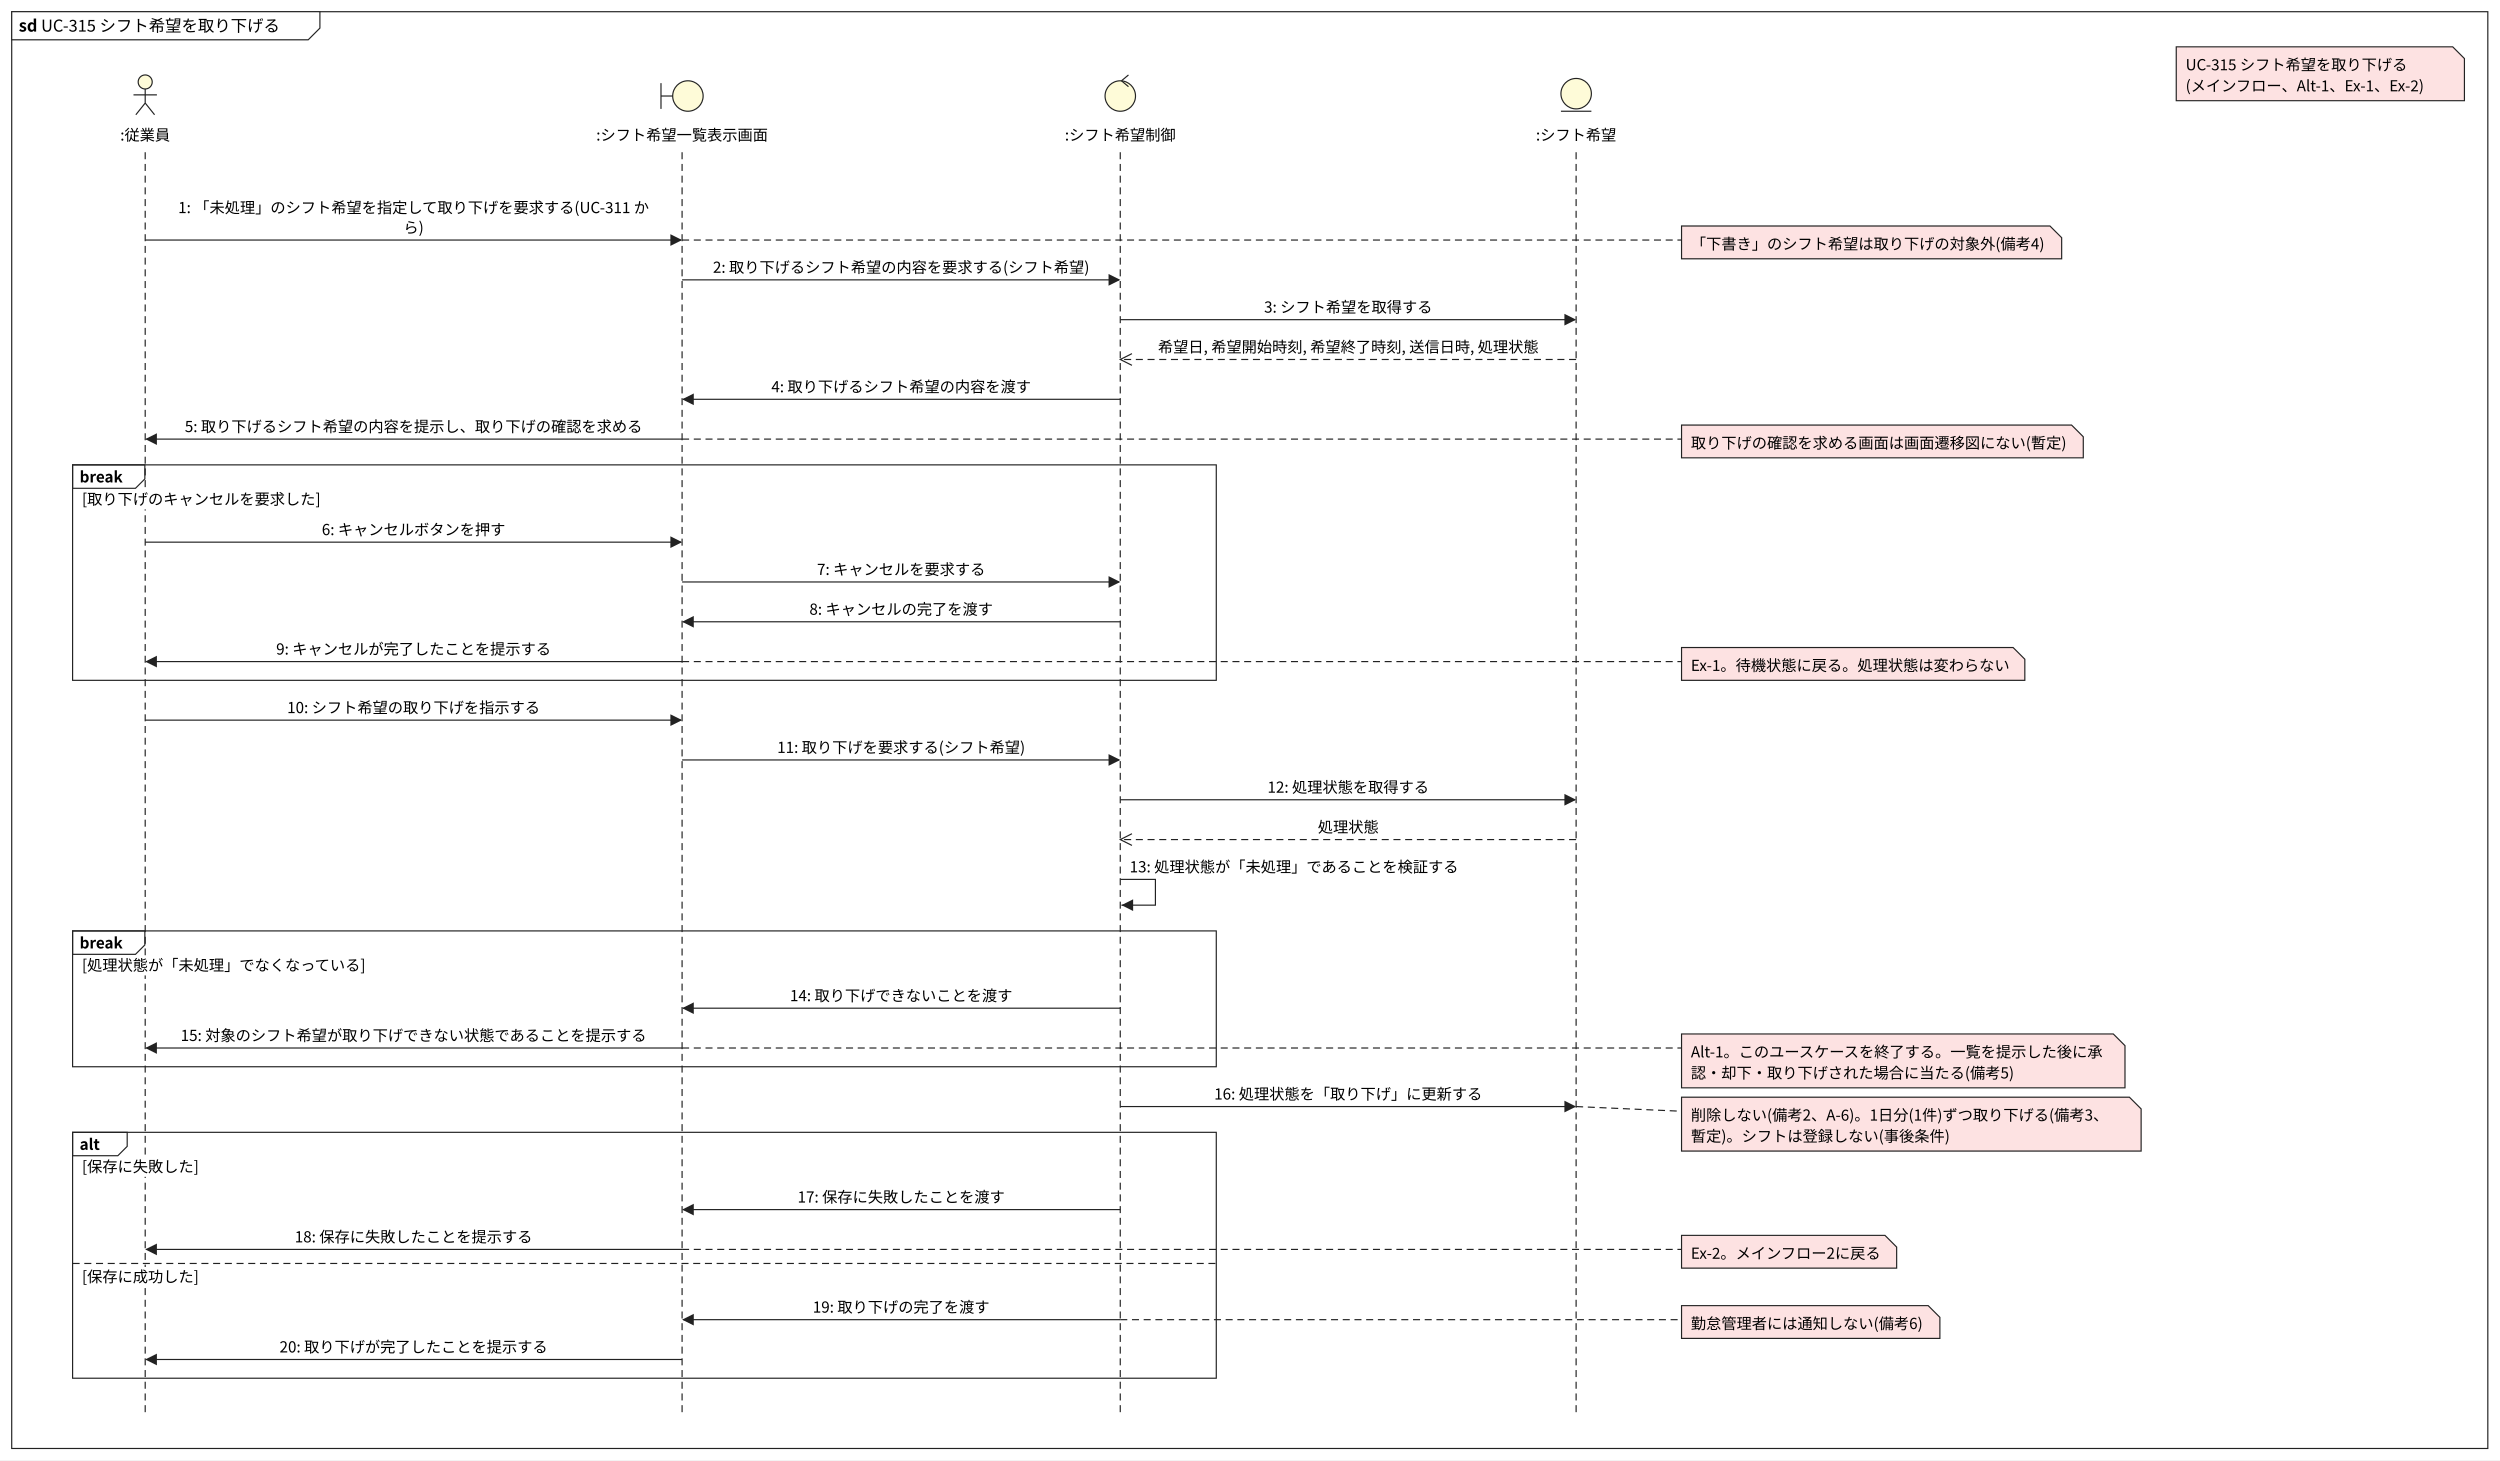
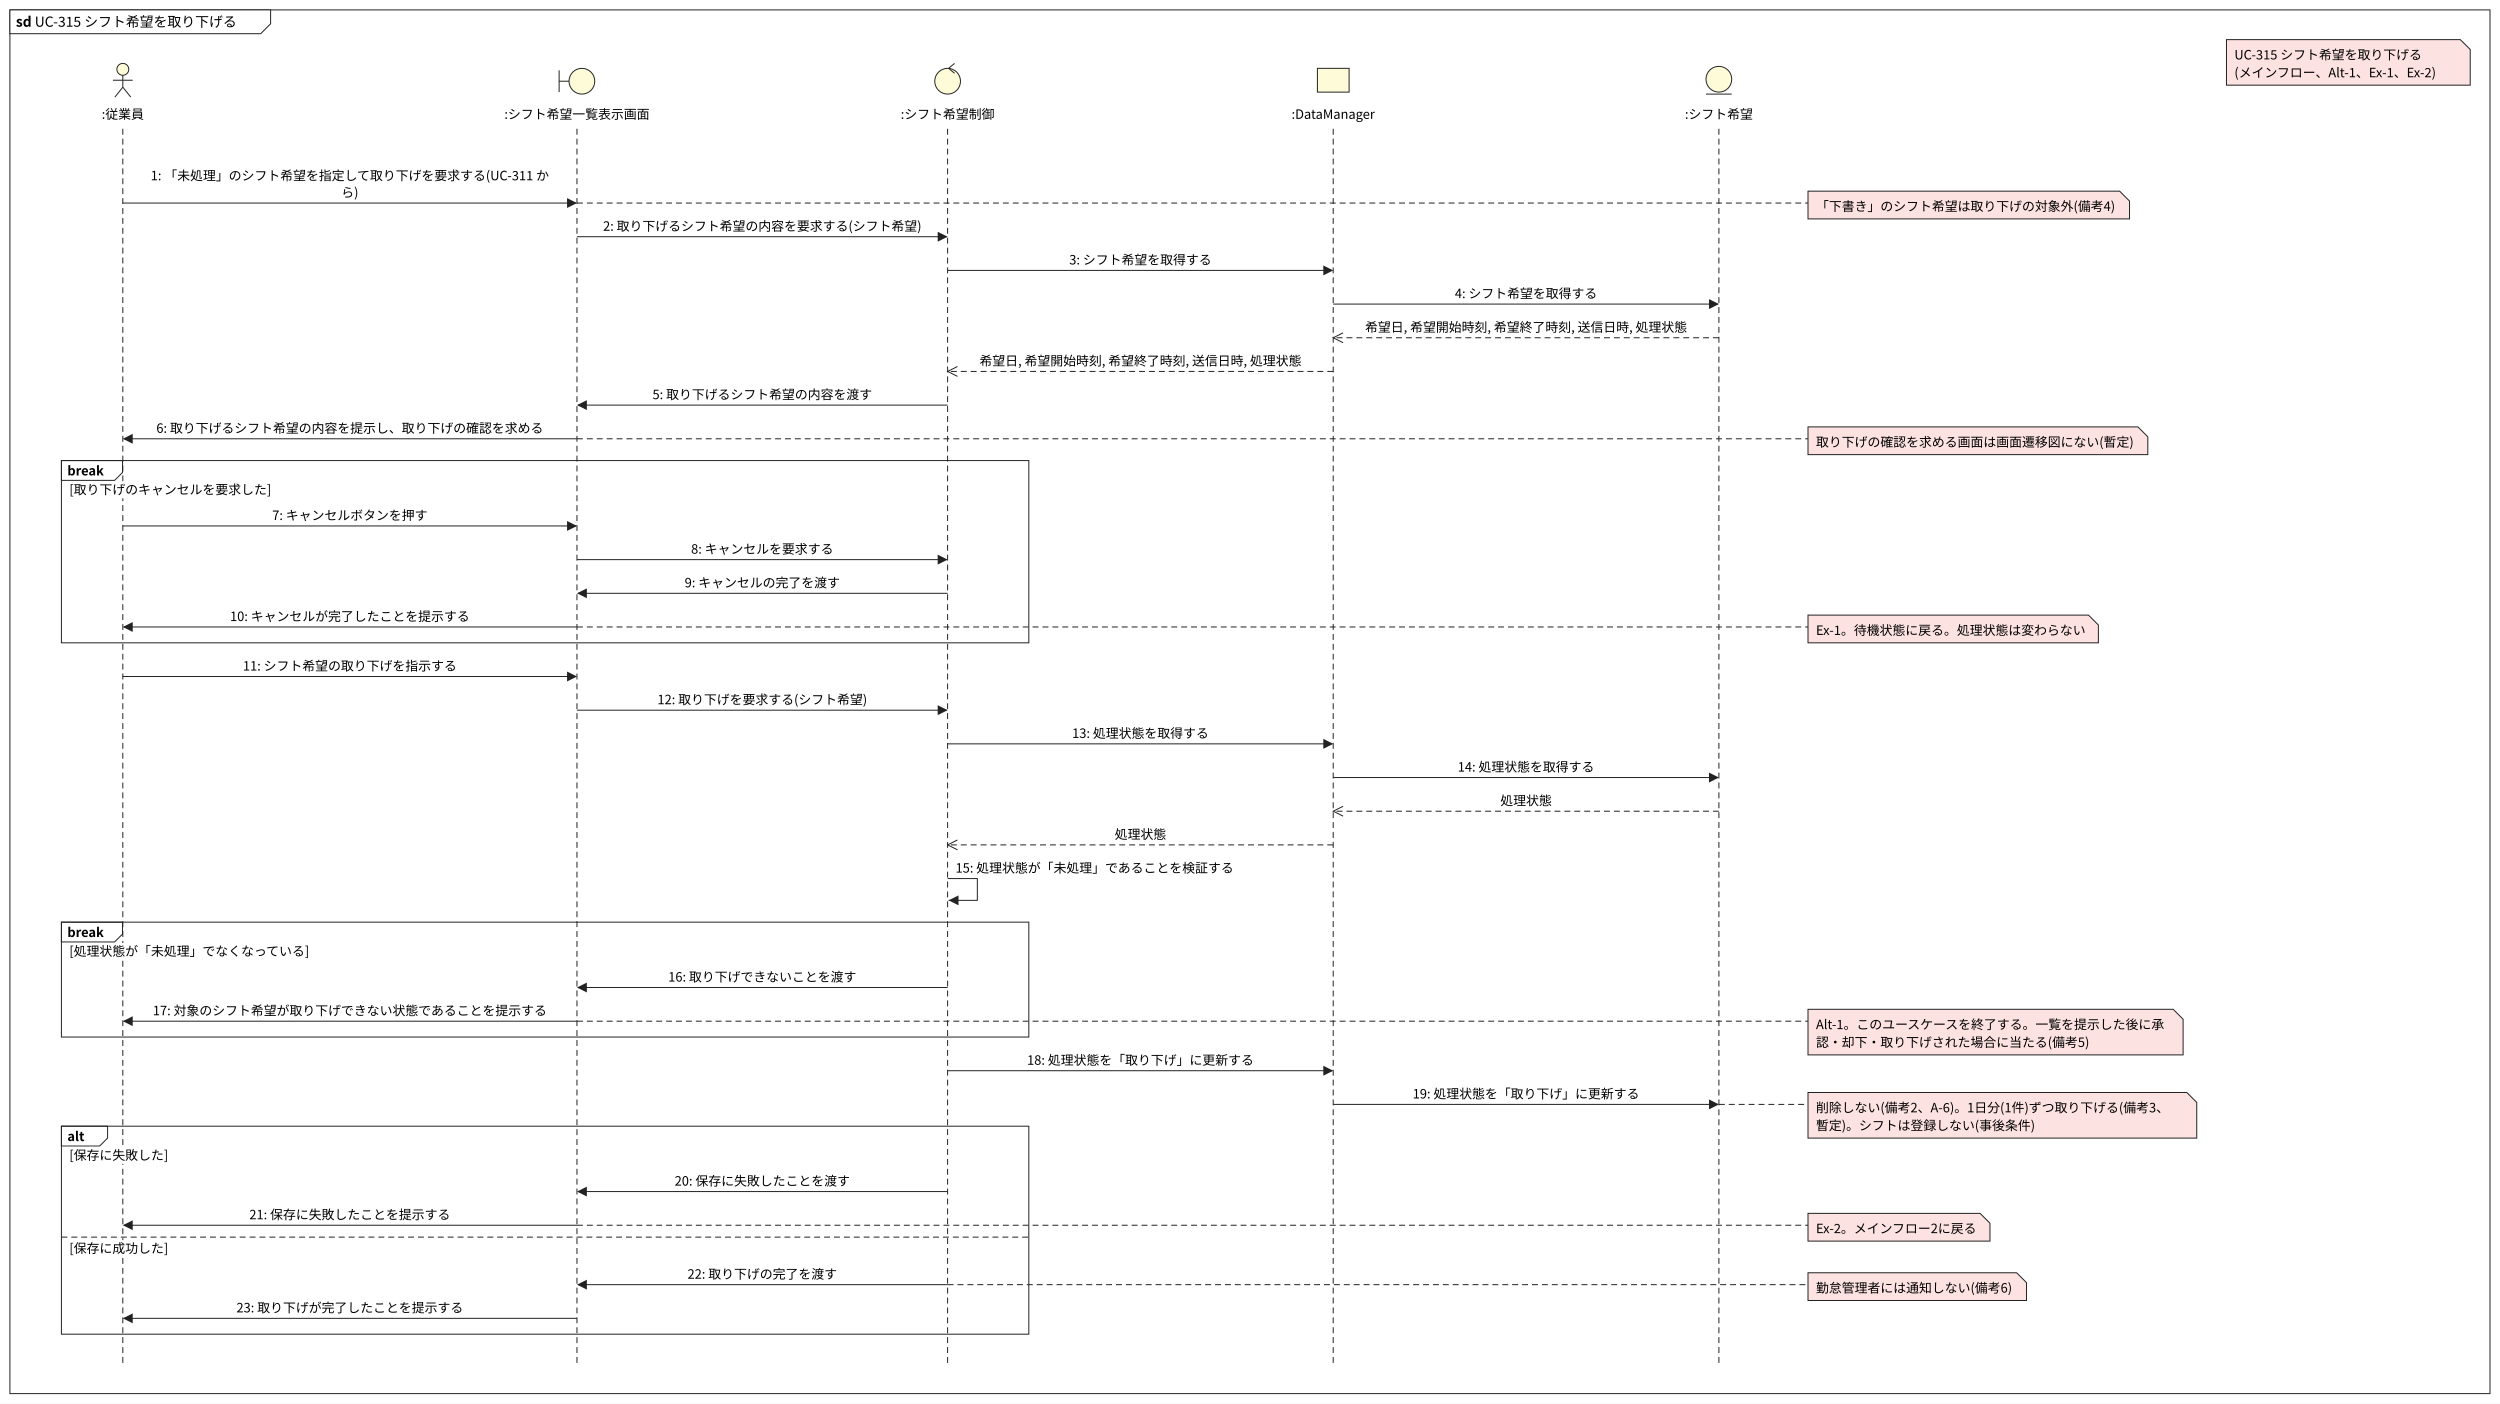
- <svg xmlns="http://www.w3.org/2000/svg" width="2135" height="1247" viewBox="0 0 2135 1247" font-family="'Noto Sans CJK JP','Noto Sans JP','Hiragino Sans','Yu Gothic','Meiryo','IPAGothic',sans-serif">
+ <svg xmlns="http://www.w3.org/2000/svg" width="2524" height="1417" viewBox="0 0 2524 1417" font-family="'Noto Sans CJK JP','Noto Sans JP','Hiragino Sans','Yu Gothic','Meiryo','IPAGothic',sans-serif">
  <rect width="100%" height="100%" fill="#fff" />
-   <rect x="10" y="10" width="2114.6" height="1227.0" fill="none" stroke="#222" />
+   <rect x="10" y="10" width="2503.9" height="1397.0" fill="none" stroke="#222" />
  <path d="M10 10 H273.2 V24 L263.2 34 H10 Z" fill="#fff" stroke="#222" />
  <line x1="124.0" y1="205.0" x2="581.5" y2="205.0" stroke="#222" stroke-width="1" />
  <polygon points="582.5,205.0 572.5,200.0 572.5,210.0" fill="#222" />
-   <line x1="582.5" y1="205.0" x2="1436.0" y2="205.0" stroke="#222" stroke-width="1" stroke-dasharray="6 4" />
+   <line x1="582.5" y1="205.0" x2="1825.4" y2="205.0" stroke="#222" stroke-width="1" stroke-dasharray="6 4" />
  <line x1="582.5" y1="239.0" x2="955.7" y2="239.0" stroke="#222" stroke-width="1" />
  <polygon points="956.7,239.0 946.7,234.0 946.7,244.0" fill="#222" />
  <line x1="956.7" y1="273.0" x2="1345.0" y2="273.0" stroke="#222" stroke-width="1" />
  <polygon points="1346.0,273.0 1336.0,268.0 1336.0,278.0" fill="#222" />
-   <line x1="1346.0" y1="307.0" x2="957.7" y2="307.0" stroke="#222" stroke-width="1" stroke-dasharray="6 4" />
-   <polyline points="966.7,302.0 956.7,307.0 966.7,312.0" fill="none" stroke="#222" />
-   <line x1="956.7" y1="341.0" x2="583.5" y2="341.0" stroke="#222" stroke-width="1" />
-   <polygon points="582.5,341.0 592.5,336.0 592.5,346.0" fill="#222" />
-   <line x1="582.5" y1="375.0" x2="125.0" y2="375.0" stroke="#222" stroke-width="1" />
-   <polygon points="124.0,375.0 134.0,370.0 134.0,380.0" fill="#222" />
-   <line x1="582.5" y1="375.0" x2="1436.0" y2="375.0" stroke="#222" stroke-width="1" stroke-dasharray="6 4" />
-   <path d="M62 397 H123.7 V409 L115.7 417 H62 Z" fill="#fff" stroke="#222" />
-   <line x1="124.0" y1="463.0" x2="581.5" y2="463.0" stroke="#222" stroke-width="1" />
-   <polygon points="582.5,463.0 572.5,458.0 572.5,468.0" fill="#222" />
-   <line x1="582.5" y1="497.0" x2="955.7" y2="497.0" stroke="#222" stroke-width="1" />
-   <polygon points="956.7,497.0 946.7,492.0 946.7,502.0" fill="#222" />
-   <line x1="956.7" y1="531.0" x2="583.5" y2="531.0" stroke="#222" stroke-width="1" />
-   <polygon points="582.5,531.0 592.5,526.0 592.5,536.0" fill="#222" />
-   <line x1="582.5" y1="565.0" x2="125.0" y2="565.0" stroke="#222" stroke-width="1" />
-   <polygon points="124.0,565.0 134.0,560.0 134.0,570.0" fill="#222" />
-   <line x1="582.5" y1="565.0" x2="1436.0" y2="565.0" stroke="#222" stroke-width="1" stroke-dasharray="6 4" />
-   <rect x="62.0" y="397.0" width="976.7" height="184.0" rx="0" fill="none" stroke="#222" />
-   <line x1="124.0" y1="615.0" x2="581.5" y2="615.0" stroke="#222" stroke-width="1" />
-   <polygon points="582.5,615.0 572.5,610.0 572.5,620.0" fill="#222" />
-   <line x1="582.5" y1="649.0" x2="955.7" y2="649.0" stroke="#222" stroke-width="1" />
-   <polygon points="956.7,649.0 946.7,644.0 946.7,654.0" fill="#222" />
-   <line x1="956.7" y1="683.0" x2="1345.0" y2="683.0" stroke="#222" stroke-width="1" />
-   <polygon points="1346.0,683.0 1336.0,678.0 1336.0,688.0" fill="#222" />
-   <line x1="1346.0" y1="717.0" x2="957.7" y2="717.0" stroke="#222" stroke-width="1" stroke-dasharray="6 4" />
-   <polyline points="966.7,712.0 956.7,717.0 966.7,722.0" fill="none" stroke="#222" />
-   <polyline points="956.72,751 986.72,751 986.72,773 957.72,773" fill="none" stroke="#222" />
-   <polygon points="957.7,773.0 967.7,768.0 967.7,778.0" fill="#222" />
-   <path d="M62 795 H123.7 V807 L115.7 815 H62 Z" fill="#fff" stroke="#222" />
-   <line x1="956.7" y1="861.0" x2="583.5" y2="861.0" stroke="#222" stroke-width="1" />
-   <polygon points="582.5,861.0 592.5,856.0 592.5,866.0" fill="#222" />
-   <line x1="582.5" y1="895.0" x2="125.0" y2="895.0" stroke="#222" stroke-width="1" />
-   <polygon points="124.0,895.0 134.0,890.0 134.0,900.0" fill="#222" />
-   <line x1="582.5" y1="895.0" x2="1436.0" y2="895.0" stroke="#222" stroke-width="1" stroke-dasharray="6 4" />
-   <rect x="62.0" y="795.0" width="976.7" height="116.0" rx="0" fill="none" stroke="#222" />
-   <line x1="956.7" y1="945.0" x2="1345.0" y2="945.0" stroke="#222" stroke-width="1" />
-   <polygon points="1346.0,945.0 1336.0,940.0 1336.0,950.0" fill="#222" />
-   <line x1="1346.0" y1="945.0" x2="1436.0" y2="949.0" stroke="#222" stroke-width="1" stroke-dasharray="6 4" />
-   <path d="M62 967 H108.62 V979 L100.62 987 H62 Z" fill="#fff" stroke="#222" />
-   <line x1="956.7" y1="1033.0" x2="583.5" y2="1033.0" stroke="#222" stroke-width="1" />
-   <polygon points="582.5,1033.0 592.5,1028.0 592.5,1038.0" fill="#222" />
-   <line x1="582.5" y1="1067.0" x2="125.0" y2="1067.0" stroke="#222" stroke-width="1" />
-   <polygon points="124.0,1067.0 134.0,1062.0 134.0,1072.0" fill="#222" />
-   <line x1="582.5" y1="1067.0" x2="1436.0" y2="1067.0" stroke="#222" stroke-width="1" stroke-dasharray="6 4" />
-   <line x1="956.7" y1="1127.0" x2="583.5" y2="1127.0" stroke="#222" stroke-width="1" />
-   <polygon points="582.5,1127.0 592.5,1122.0 592.5,1132.0" fill="#222" />
-   <line x1="956.7" y1="1127.0" x2="1436.0" y2="1127.0" stroke="#222" stroke-width="1" stroke-dasharray="6 4" />
-   <line x1="582.5" y1="1161.0" x2="125.0" y2="1161.0" stroke="#222" stroke-width="1" />
-   <polygon points="124.0,1161.0 134.0,1156.0 134.0,1166.0" fill="#222" />
-   <rect x="62.0" y="967.0" width="976.7" height="210.0" rx="0" fill="none" stroke="#222" />
-   <line x1="62.0" y1="1079.0" x2="1038.7" y2="1079.0" stroke="#222" stroke-width="1" stroke-dasharray="6 4" />
+   <line x1="1346.0" y1="307.0" x2="1734.4" y2="307.0" stroke="#222" stroke-width="1" />
+   <polygon points="1735.4,307.0 1725.4,302.0 1725.4,312.0" fill="#222" />
+   <line x1="1735.4" y1="341.0" x2="1347.0" y2="341.0" stroke="#222" stroke-width="1" stroke-dasharray="6 4" />
+   <polyline points="1356.0,336.0 1346.0,341.0 1356.0,346.0" fill="none" stroke="#222" />
+   <line x1="1346.0" y1="375.0" x2="957.7" y2="375.0" stroke="#222" stroke-width="1" stroke-dasharray="6 4" />
+   <polyline points="966.7,370.0 956.7,375.0 966.7,380.0" fill="none" stroke="#222" />
+   <line x1="956.7" y1="409.0" x2="583.5" y2="409.0" stroke="#222" stroke-width="1" />
+   <polygon points="582.5,409.0 592.5,404.0 592.5,414.0" fill="#222" />
+   <line x1="582.5" y1="443.0" x2="125.0" y2="443.0" stroke="#222" stroke-width="1" />
+   <polygon points="124.0,443.0 134.0,438.0 134.0,448.0" fill="#222" />
+   <line x1="582.5" y1="443.0" x2="1825.4" y2="443.0" stroke="#222" stroke-width="1" stroke-dasharray="6 4" />
+   <path d="M62 465 H123.7 V477 L115.7 485 H62 Z" fill="#fff" stroke="#222" />
+   <line x1="124.0" y1="531.0" x2="581.5" y2="531.0" stroke="#222" stroke-width="1" />
+   <polygon points="582.5,531.0 572.5,526.0 572.5,536.0" fill="#222" />
+   <line x1="582.5" y1="565.0" x2="955.7" y2="565.0" stroke="#222" stroke-width="1" />
+   <polygon points="956.7,565.0 946.7,560.0 946.7,570.0" fill="#222" />
+   <line x1="956.7" y1="599.0" x2="583.5" y2="599.0" stroke="#222" stroke-width="1" />
+   <polygon points="582.5,599.0 592.5,594.0 592.5,604.0" fill="#222" />
+   <line x1="582.5" y1="633.0" x2="125.0" y2="633.0" stroke="#222" stroke-width="1" />
+   <polygon points="124.0,633.0 134.0,628.0 134.0,638.0" fill="#222" />
+   <line x1="582.5" y1="633.0" x2="1825.4" y2="633.0" stroke="#222" stroke-width="1" stroke-dasharray="6 4" />
+   <rect x="62.0" y="465.0" width="976.7" height="184.0" rx="0" fill="none" stroke="#222" />
+   <line x1="124.0" y1="683.0" x2="581.5" y2="683.0" stroke="#222" stroke-width="1" />
+   <polygon points="582.5,683.0 572.5,678.0 572.5,688.0" fill="#222" />
+   <line x1="582.5" y1="717.0" x2="955.7" y2="717.0" stroke="#222" stroke-width="1" />
+   <polygon points="956.7,717.0 946.7,712.0 946.7,722.0" fill="#222" />
+   <line x1="956.7" y1="751.0" x2="1345.0" y2="751.0" stroke="#222" stroke-width="1" />
+   <polygon points="1346.0,751.0 1336.0,746.0 1336.0,756.0" fill="#222" />
+   <line x1="1346.0" y1="785.0" x2="1734.4" y2="785.0" stroke="#222" stroke-width="1" />
+   <polygon points="1735.4,785.0 1725.4,780.0 1725.4,790.0" fill="#222" />
+   <line x1="1735.4" y1="819.0" x2="1347.0" y2="819.0" stroke="#222" stroke-width="1" stroke-dasharray="6 4" />
+   <polyline points="1356.0,814.0 1346.0,819.0 1356.0,824.0" fill="none" stroke="#222" />
+   <line x1="1346.0" y1="853.0" x2="957.7" y2="853.0" stroke="#222" stroke-width="1" stroke-dasharray="6 4" />
+   <polyline points="966.7,848.0 956.7,853.0 966.7,858.0" fill="none" stroke="#222" />
+   <polyline points="956.72,887 986.72,887 986.72,909 957.72,909" fill="none" stroke="#222" />
+   <polygon points="957.7,909.0 967.7,904.0 967.7,914.0" fill="#222" />
+   <path d="M62 931 H123.7 V943 L115.7 951 H62 Z" fill="#fff" stroke="#222" />
+   <line x1="956.7" y1="997.0" x2="583.5" y2="997.0" stroke="#222" stroke-width="1" />
+   <polygon points="582.5,997.0 592.5,992.0 592.5,1002.0" fill="#222" />
+   <line x1="582.5" y1="1031.0" x2="125.0" y2="1031.0" stroke="#222" stroke-width="1" />
+   <polygon points="124.0,1031.0 134.0,1026.0 134.0,1036.0" fill="#222" />
+   <line x1="582.5" y1="1031.0" x2="1825.4" y2="1031.0" stroke="#222" stroke-width="1" stroke-dasharray="6 4" />
+   <rect x="62.0" y="931.0" width="976.7" height="116.0" rx="0" fill="none" stroke="#222" />
+   <line x1="956.7" y1="1081.0" x2="1345.0" y2="1081.0" stroke="#222" stroke-width="1" />
+   <polygon points="1346.0,1081.0 1336.0,1076.0 1336.0,1086.0" fill="#222" />
+   <line x1="1346.0" y1="1115.0" x2="1734.4" y2="1115.0" stroke="#222" stroke-width="1" />
+   <polygon points="1735.4,1115.0 1725.4,1110.0 1725.4,1120.0" fill="#222" />
+   <line x1="1735.4" y1="1115.0" x2="1825.4" y2="1115.0" stroke="#222" stroke-width="1" stroke-dasharray="6 4" />
+   <path d="M62 1137 H108.62 V1149 L100.62 1157 H62 Z" fill="#fff" stroke="#222" />
+   <line x1="956.7" y1="1203.0" x2="583.5" y2="1203.0" stroke="#222" stroke-width="1" />
+   <polygon points="582.5,1203.0 592.5,1198.0 592.5,1208.0" fill="#222" />
+   <line x1="582.5" y1="1237.0" x2="125.0" y2="1237.0" stroke="#222" stroke-width="1" />
+   <polygon points="124.0,1237.0 134.0,1232.0 134.0,1242.0" fill="#222" />
+   <line x1="582.5" y1="1237.0" x2="1825.4" y2="1237.0" stroke="#222" stroke-width="1" stroke-dasharray="6 4" />
+   <line x1="956.7" y1="1297.0" x2="583.5" y2="1297.0" stroke="#222" stroke-width="1" />
+   <polygon points="582.5,1297.0 592.5,1292.0 592.5,1302.0" fill="#222" />
+   <line x1="956.7" y1="1297.0" x2="1825.4" y2="1297.0" stroke="#222" stroke-width="1" stroke-dasharray="6 4" />
+   <line x1="582.5" y1="1331.0" x2="125.0" y2="1331.0" stroke="#222" stroke-width="1" />
+   <polygon points="124.0,1331.0 134.0,1326.0 134.0,1336.0" fill="#222" />
+   <rect x="62.0" y="1137.0" width="976.7" height="210.0" rx="0" fill="none" stroke="#222" />
+   <line x1="62.0" y1="1249.0" x2="1038.7" y2="1249.0" stroke="#222" stroke-width="1" stroke-dasharray="6 4" />
  <circle cx="124" cy="70" r="6" fill="#fefbd8" stroke="#222" />
  <path d="M124 76 V88 M114 81 H134 M124 88 L116 98 M124 88 L132 98" fill="none" stroke="#222" />
-   <line x1="124.0" y1="130.0" x2="124.0" y2="1207.0" stroke="#222" stroke-width="1" stroke-dasharray="6 4" />
+   <line x1="124.0" y1="130.0" x2="124.0" y2="1377.0" stroke="#222" stroke-width="1" stroke-dasharray="6 4" />
  <circle cx="587.48" cy="82" r="13" fill="#fefbd8" stroke="#222" />
  <path d="M574.48 82 H564.48 M564.48 71 V93" fill="none" stroke="#222" />
-   <line x1="582.5" y1="130.0" x2="582.5" y2="1207.0" stroke="#222" stroke-width="1" stroke-dasharray="6 4" />
+   <line x1="582.5" y1="130.0" x2="582.5" y2="1377.0" stroke="#222" stroke-width="1" stroke-dasharray="6 4" />
  <circle cx="956.72" cy="82" r="13" fill="#fefbd8" stroke="#222" />
  <path d="M957.72 69 l6 -5 M957.72 69 l6 5" fill="none" stroke="#222" />
-   <line x1="956.7" y1="130.0" x2="956.7" y2="1207.0" stroke="#222" stroke-width="1" stroke-dasharray="6 4" />
-   <circle cx="1346.04" cy="80" r="13" fill="#fefbd8" stroke="#222" />
-   <path d="M1333.04 95 H1359.04" fill="none" stroke="#222" />
-   <line x1="1346.0" y1="130.0" x2="1346.0" y2="1207.0" stroke="#222" stroke-width="1" stroke-dasharray="6 4" />
+   <line x1="956.7" y1="130.0" x2="956.7" y2="1377.0" stroke="#222" stroke-width="1" stroke-dasharray="6 4" />
+   <rect x="1330.04" y="69" width="32" height="24" fill="#fefbd8" stroke="#222" />
+   <line x1="1346.0" y1="130.0" x2="1346.0" y2="1377.0" stroke="#222" stroke-width="1" stroke-dasharray="6 4" />
+   <circle cx="1735.36" cy="80" r="13" fill="#fefbd8" stroke="#222" />
+   <path d="M1722.36 95 H1748.36" fill="none" stroke="#222" />
+   <line x1="1735.4" y1="130.0" x2="1735.4" y2="1377.0" stroke="#222" stroke-width="1" stroke-dasharray="6 4" />
  <rect x="140.8" y="169.0" width="424.9" height="17.0" fill="#fff" />
  <text x="353.2" y="182.0" font-size="13" text-anchor="middle">1: 「未処理」のシフト希望を指定して取り下げを要求する(UC-311 か</text>
  <rect x="341.0" y="186.0" width="24.5" height="17.0" fill="#fff" />
  <text x="353.2" y="199.0" font-size="13" text-anchor="middle">ら)</text>
  <rect x="599.3" y="220.0" width="340.7" height="17.0" fill="#fff" />
  <text x="769.6" y="233.0" font-size="13" text-anchor="middle">2: 取り下げるシフト希望の内容を要求する(シフト希望)</text>
  <rect x="1073.1" y="254.0" width="156.6" height="17.0" fill="#fff" />
  <text x="1151.4" y="267.0" font-size="13" text-anchor="middle">3: シフト希望を取得する</text>
-   <rect x="969.7" y="288.0" width="363.3" height="17.0" fill="#fff" />
-   <text x="1151.4" y="301.0" font-size="13" text-anchor="middle">希望日, 希望開始時刻, 希望終了時刻, 送信日時, 処理状態</text>
-   <rect x="652.3" y="322.0" width="234.6" height="17.0" fill="#fff" />
-   <text x="769.6" y="335.0" font-size="13" text-anchor="middle">4: 取り下げるシフト希望の内容を渡す</text>
-   <rect x="151.4" y="356.0" width="403.6" height="17.0" fill="#fff" />
-   <text x="353.2" y="369.0" font-size="13" text-anchor="middle">5: 取り下げるシフト希望の内容を提示し、取り下げの確認を求める</text>
-   <text x="68.0" y="412.0" font-size="13" text-anchor="start" font-weight="bold">break</text>
-   <rect x="68.0" y="418.0" width="214.1" height="17.0" fill="#fff" />
-   <text x="70.0" y="431.0" font-size="13" text-anchor="start">[取り下げのキャンセルを要求した]</text>
-   <rect x="268.4" y="444.0" width="169.6" height="17.0" fill="#fff" />
-   <text x="353.2" y="457.0" font-size="13" text-anchor="middle">6: キャンセルボタンを押す</text>
-   <rect x="691.3" y="478.0" width="156.6" height="17.0" fill="#fff" />
-   <text x="769.6" y="491.0" font-size="13" text-anchor="middle">7: キャンセルを要求する</text>
-   <rect x="684.8" y="512.0" width="169.6" height="17.0" fill="#fff" />
-   <text x="769.6" y="525.0" font-size="13" text-anchor="middle">8: キャンセルの完了を渡す</text>
-   <rect x="229.4" y="546.0" width="247.6" height="17.0" fill="#fff" />
-   <text x="353.2" y="559.0" font-size="13" text-anchor="middle">9: キャンセルが完了したことを提示する</text>
-   <rect x="238.7" y="596.0" width="229.2" height="17.0" fill="#fff" />
-   <text x="353.2" y="609.0" font-size="13" text-anchor="middle">10: シフト希望の取り下げを指示する</text>
-   <rect x="654.0" y="630.0" width="231.2" height="17.0" fill="#fff" />
-   <text x="769.6" y="643.0" font-size="13" text-anchor="middle">11: 取り下げを要求する(シフト希望)</text>
-   <rect x="1075.8" y="664.0" width="151.2" height="17.0" fill="#fff" />
-   <text x="1151.4" y="677.0" font-size="13" text-anchor="middle">12: 処理状態を取得する</text>
-   <rect x="1123.4" y="698.0" width="56.0" height="17.0" fill="#fff" />
-   <text x="1151.4" y="711.0" font-size="13" text-anchor="middle">処理状態</text>
-   <rect x="962.7" y="732.0" width="294.2" height="17.0" fill="#fff" />
-   <text x="964.7" y="745.0" font-size="13" text-anchor="start">13: 処理状態が「未処理」であることを検証する</text>
-   <text x="68.0" y="810.0" font-size="13" text-anchor="start" font-weight="bold">break</text>
-   <rect x="68.0" y="816.0" width="253.1" height="17.0" fill="#fff" />
-   <text x="70.0" y="829.0" font-size="13" text-anchor="start">[処理状態が「未処理」でなくなっている]</text>
-   <rect x="668.0" y="842.0" width="203.2" height="17.0" fill="#fff" />
-   <text x="769.6" y="855.0" font-size="13" text-anchor="middle">14: 取り下げできないことを渡す</text>
-   <rect x="147.7" y="876.0" width="411.2" height="17.0" fill="#fff" />
-   <text x="353.2" y="889.0" font-size="13" text-anchor="middle">15: 対象のシフト希望が取り下げできない状態であることを提示する</text>
-   <rect x="1030.3" y="926.0" width="242.2" height="17.0" fill="#fff" />
-   <text x="1151.4" y="939.0" font-size="13" text-anchor="middle">16: 処理状態を「取り下げ」に更新する</text>
-   <text x="68.0" y="982.0" font-size="13" text-anchor="start" font-weight="bold">alt</text>
-   <rect x="68.0" y="988.0" width="110.1" height="17.0" fill="#fff" />
-   <text x="70.0" y="1001.0" font-size="13" text-anchor="start">[保存に失敗した]</text>
-   <rect x="674.5" y="1014.0" width="190.2" height="17.0" fill="#fff" />
-   <text x="769.6" y="1027.0" font-size="13" text-anchor="middle">17: 保存に失敗したことを渡す</text>
-   <rect x="245.2" y="1048.0" width="216.2" height="17.0" fill="#fff" />
-   <text x="353.2" y="1061.0" font-size="13" text-anchor="middle">18: 保存に失敗したことを提示する</text>
-   <rect x="68.0" y="1082.0" width="110.1" height="17.0" fill="#fff" />
-   <text x="70.0" y="1095.0" font-size="13" text-anchor="start">[保存に成功した]</text>
-   <rect x="687.5" y="1108.0" width="164.2" height="17.0" fill="#fff" />
-   <text x="769.6" y="1121.0" font-size="13" text-anchor="middle">19: 取り下げの完了を渡す</text>
-   <rect x="232.2" y="1142.0" width="242.2" height="17.0" fill="#fff" />
-   <text x="353.2" y="1155.0" font-size="13" text-anchor="middle">20: 取り下げが完了したことを提示する</text>
+   <rect x="1462.4" y="288.0" width="156.6" height="17.0" fill="#fff" />
+   <text x="1540.7" y="301.0" font-size="13" text-anchor="middle">4: シフト希望を取得する</text>
+   <rect x="1359.0" y="322.0" width="363.3" height="17.0" fill="#fff" />
+   <text x="1540.7" y="335.0" font-size="13" text-anchor="middle">希望日, 希望開始時刻, 希望終了時刻, 送信日時, 処理状態</text>
+   <rect x="969.7" y="356.0" width="363.3" height="17.0" fill="#fff" />
+   <text x="1151.4" y="369.0" font-size="13" text-anchor="middle">希望日, 希望開始時刻, 希望終了時刻, 送信日時, 処理状態</text>
+   <rect x="652.3" y="390.0" width="234.6" height="17.0" fill="#fff" />
+   <text x="769.6" y="403.0" font-size="13" text-anchor="middle">5: 取り下げるシフト希望の内容を渡す</text>
+   <rect x="151.4" y="424.0" width="403.6" height="17.0" fill="#fff" />
+   <text x="353.2" y="437.0" font-size="13" text-anchor="middle">6: 取り下げるシフト希望の内容を提示し、取り下げの確認を求める</text>
+   <text x="68.0" y="480.0" font-size="13" text-anchor="start" font-weight="bold">break</text>
+   <rect x="68.0" y="486.0" width="214.1" height="17.0" fill="#fff" />
+   <text x="70.0" y="499.0" font-size="13" text-anchor="start">[取り下げのキャンセルを要求した]</text>
+   <rect x="268.4" y="512.0" width="169.6" height="17.0" fill="#fff" />
+   <text x="353.2" y="525.0" font-size="13" text-anchor="middle">7: キャンセルボタンを押す</text>
+   <rect x="691.3" y="546.0" width="156.6" height="17.0" fill="#fff" />
+   <text x="769.6" y="559.0" font-size="13" text-anchor="middle">8: キャンセルを要求する</text>
+   <rect x="684.8" y="580.0" width="169.6" height="17.0" fill="#fff" />
+   <text x="769.6" y="593.0" font-size="13" text-anchor="middle">9: キャンセルの完了を渡す</text>
+   <rect x="225.7" y="614.0" width="255.2" height="17.0" fill="#fff" />
+   <text x="353.2" y="627.0" font-size="13" text-anchor="middle">10: キャンセルが完了したことを提示する</text>
+   <rect x="238.7" y="664.0" width="229.2" height="17.0" fill="#fff" />
+   <text x="353.2" y="677.0" font-size="13" text-anchor="middle">11: シフト希望の取り下げを指示する</text>
+   <rect x="654.0" y="698.0" width="231.2" height="17.0" fill="#fff" />
+   <text x="769.6" y="711.0" font-size="13" text-anchor="middle">12: 取り下げを要求する(シフト希望)</text>
+   <rect x="1075.8" y="732.0" width="151.2" height="17.0" fill="#fff" />
+   <text x="1151.4" y="745.0" font-size="13" text-anchor="middle">13: 処理状態を取得する</text>
+   <rect x="1465.1" y="766.0" width="151.2" height="17.0" fill="#fff" />
+   <text x="1540.7" y="779.0" font-size="13" text-anchor="middle">14: 処理状態を取得する</text>
+   <rect x="1512.7" y="800.0" width="56.0" height="17.0" fill="#fff" />
+   <text x="1540.7" y="813.0" font-size="13" text-anchor="middle">処理状態</text>
+   <rect x="1123.4" y="834.0" width="56.0" height="17.0" fill="#fff" />
+   <text x="1151.4" y="847.0" font-size="13" text-anchor="middle">処理状態</text>
+   <rect x="962.7" y="868.0" width="294.2" height="17.0" fill="#fff" />
+   <text x="964.7" y="881.0" font-size="13" text-anchor="start">15: 処理状態が「未処理」であることを検証する</text>
+   <text x="68.0" y="946.0" font-size="13" text-anchor="start" font-weight="bold">break</text>
+   <rect x="68.0" y="952.0" width="253.1" height="17.0" fill="#fff" />
+   <text x="70.0" y="965.0" font-size="13" text-anchor="start">[処理状態が「未処理」でなくなっている]</text>
+   <rect x="668.0" y="978.0" width="203.2" height="17.0" fill="#fff" />
+   <text x="769.6" y="991.0" font-size="13" text-anchor="middle">16: 取り下げできないことを渡す</text>
+   <rect x="147.7" y="1012.0" width="411.2" height="17.0" fill="#fff" />
+   <text x="353.2" y="1025.0" font-size="13" text-anchor="middle">17: 対象のシフト希望が取り下げできない状態であることを提示する</text>
+   <rect x="1030.3" y="1062.0" width="242.2" height="17.0" fill="#fff" />
+   <text x="1151.4" y="1075.0" font-size="13" text-anchor="middle">18: 処理状態を「取り下げ」に更新する</text>
+   <rect x="1419.6" y="1096.0" width="242.2" height="17.0" fill="#fff" />
+   <text x="1540.7" y="1109.0" font-size="13" text-anchor="middle">19: 処理状態を「取り下げ」に更新する</text>
+   <text x="68.0" y="1152.0" font-size="13" text-anchor="start" font-weight="bold">alt</text>
+   <rect x="68.0" y="1158.0" width="110.1" height="17.0" fill="#fff" />
+   <text x="70.0" y="1171.0" font-size="13" text-anchor="start">[保存に失敗した]</text>
+   <rect x="674.5" y="1184.0" width="190.2" height="17.0" fill="#fff" />
+   <text x="769.6" y="1197.0" font-size="13" text-anchor="middle">20: 保存に失敗したことを渡す</text>
+   <rect x="245.2" y="1218.0" width="216.2" height="17.0" fill="#fff" />
+   <text x="353.2" y="1231.0" font-size="13" text-anchor="middle">21: 保存に失敗したことを提示する</text>
+   <rect x="68.0" y="1252.0" width="110.1" height="17.0" fill="#fff" />
+   <text x="70.0" y="1265.0" font-size="13" text-anchor="start">[保存に成功した]</text>
+   <rect x="687.5" y="1278.0" width="164.2" height="17.0" fill="#fff" />
+   <text x="769.6" y="1291.0" font-size="13" text-anchor="middle">22: 取り下げの完了を渡す</text>
+   <rect x="232.2" y="1312.0" width="242.2" height="17.0" fill="#fff" />
+   <text x="353.2" y="1325.0" font-size="13" text-anchor="middle">23: 取り下げが完了したことを提示する</text>
  <text x="124.0" y="120.0" font-size="13" text-anchor="middle">:従業員</text>
  <text x="582.5" y="120.0" font-size="13" text-anchor="middle">:シフト希望一覧表示画面</text>
  <text x="956.7" y="120.0" font-size="13" text-anchor="middle">:シフト希望制御</text>
-   <text x="1346.0" y="120.0" font-size="13" text-anchor="middle">:シフト希望</text>
-   <path d="M1436.04 193 H1750.66 L1760.66 203 V221 H1436.04 Z" fill="#fde2e2" stroke="#222" />
-   <text x="1444.0" y="213.0" font-size="13" text-anchor="start">「下書き」のシフト希望は取り下げの対象外(備考4)</text>
-   <path d="M1436.04 363 H1769.12 L1779.12 373 V391 H1436.04 Z" fill="#fde2e2" stroke="#222" />
-   <text x="1444.0" y="383.0" font-size="13" text-anchor="start">取り下げの確認を求める画面は画面遷移図にない(暫定)</text>
-   <path d="M1436.04 553 H1719.2 L1729.2 563 V581 H1436.04 Z" fill="#fde2e2" stroke="#222" />
-   <text x="1444.0" y="573.0" font-size="13" text-anchor="start">Ex-1。待機状態に戻る。処理状態は変わらない</text>
-   <path d="M1436.04 883 H1804.74 L1814.74 893 V929 H1436.04 Z" fill="#fde2e2" stroke="#222" />
-   <text x="1444.0" y="903.0" font-size="13" text-anchor="start">Alt-1。このユースケースを終了する。一覧を提示した後に承</text>
-   <text x="1444.0" y="921.0" font-size="13" text-anchor="start">認・却下・取り下げされた場合に当たる(備考5)</text>
-   <path d="M1436.04 937 H1818.52 L1828.52 947 V983 H1436.04 Z" fill="#fde2e2" stroke="#222" />
-   <text x="1444.0" y="957.0" font-size="13" text-anchor="start">削除しない(備考2、A-6)。1日分(1件)ずつ取り下げる(備考3、</text>
-   <text x="1444.0" y="975.0" font-size="13" text-anchor="start">暫定)。シフトは登録しない(事後条件)</text>
-   <path d="M1436.04 1055 H1609.74 L1619.74 1065 V1083 H1436.04 Z" fill="#fde2e2" stroke="#222" />
-   <text x="1444.0" y="1075.0" font-size="13" text-anchor="start">Ex-2。メインフロー2に戻る</text>
-   <path d="M1436.04 1115 H1646.66 L1656.66 1125 V1143 H1436.04 Z" fill="#fde2e2" stroke="#222" />
-   <text x="1444.0" y="1135.0" font-size="13" text-anchor="start">勤怠管理者には通知しない(備考6)</text>
-   <path d="M1858.52 40 H2094.62 L2104.62 50 V86 H1858.52 Z" fill="#fde2e2" stroke="#222" />
-   <text x="1866.5" y="60.0" font-size="13" text-anchor="start">UC-315 シフト希望を取り下げる</text>
-   <text x="1866.5" y="78.0" font-size="13" text-anchor="start">(メインフロー、Alt-1、Ex-1、Ex-2)</text>
+   <text x="1346.0" y="120.0" font-size="13" text-anchor="middle">:DataManager</text>
+   <text x="1735.4" y="120.0" font-size="13" text-anchor="middle">:シフト希望</text>
+   <path d="M1825.36 193 H2139.98 L2149.98 203 V221 H1825.36 Z" fill="#fde2e2" stroke="#222" />
+   <text x="1833.4" y="213.0" font-size="13" text-anchor="start">「下書き」のシフト希望は取り下げの対象外(備考4)</text>
+   <path d="M1825.36 431 H2158.44 L2168.44 441 V459 H1825.36 Z" fill="#fde2e2" stroke="#222" />
+   <text x="1833.4" y="451.0" font-size="13" text-anchor="start">取り下げの確認を求める画面は画面遷移図にない(暫定)</text>
+   <path d="M1825.36 621 H2108.52 L2118.52 631 V649 H1825.36 Z" fill="#fde2e2" stroke="#222" />
+   <text x="1833.4" y="641.0" font-size="13" text-anchor="start">Ex-1。待機状態に戻る。処理状態は変わらない</text>
+   <path d="M1825.36 1019 H2194.06 L2204.06 1029 V1065 H1825.36 Z" fill="#fde2e2" stroke="#222" />
+   <text x="1833.4" y="1039.0" font-size="13" text-anchor="start">Alt-1。このユースケースを終了する。一覧を提示した後に承</text>
+   <text x="1833.4" y="1057.0" font-size="13" text-anchor="start">認・却下・取り下げされた場合に当たる(備考5)</text>
+   <path d="M1825.36 1103 H2207.84 L2217.84 1113 V1149 H1825.36 Z" fill="#fde2e2" stroke="#222" />
+   <text x="1833.4" y="1123.0" font-size="13" text-anchor="start">削除しない(備考2、A-6)。1日分(1件)ずつ取り下げる(備考3、</text>
+   <text x="1833.4" y="1141.0" font-size="13" text-anchor="start">暫定)。シフトは登録しない(事後条件)</text>
+   <path d="M1825.36 1225 H1999.06 L2009.06 1235 V1253 H1825.36 Z" fill="#fde2e2" stroke="#222" />
+   <text x="1833.4" y="1245.0" font-size="13" text-anchor="start">Ex-2。メインフロー2に戻る</text>
+   <path d="M1825.36 1285 H2035.98 L2045.98 1295 V1313 H1825.36 Z" fill="#fde2e2" stroke="#222" />
+   <text x="1833.4" y="1305.0" font-size="13" text-anchor="start">勤怠管理者には通知しない(備考6)</text>
+   <path d="M2247.84 40 H2483.94 L2493.94 50 V86 H2247.84 Z" fill="#fde2e2" stroke="#222" />
+   <text x="2255.8" y="60.0" font-size="13" text-anchor="start">UC-315 シフト希望を取り下げる</text>
+   <text x="2255.8" y="78.0" font-size="13" text-anchor="start">(メインフロー、Alt-1、Ex-1、Ex-2)</text>
  <text x="16" y="27" font-size="14">
    <tspan font-weight="bold">sd</tspan> UC-315 シフト希望を取り下げる</text>
</svg>
